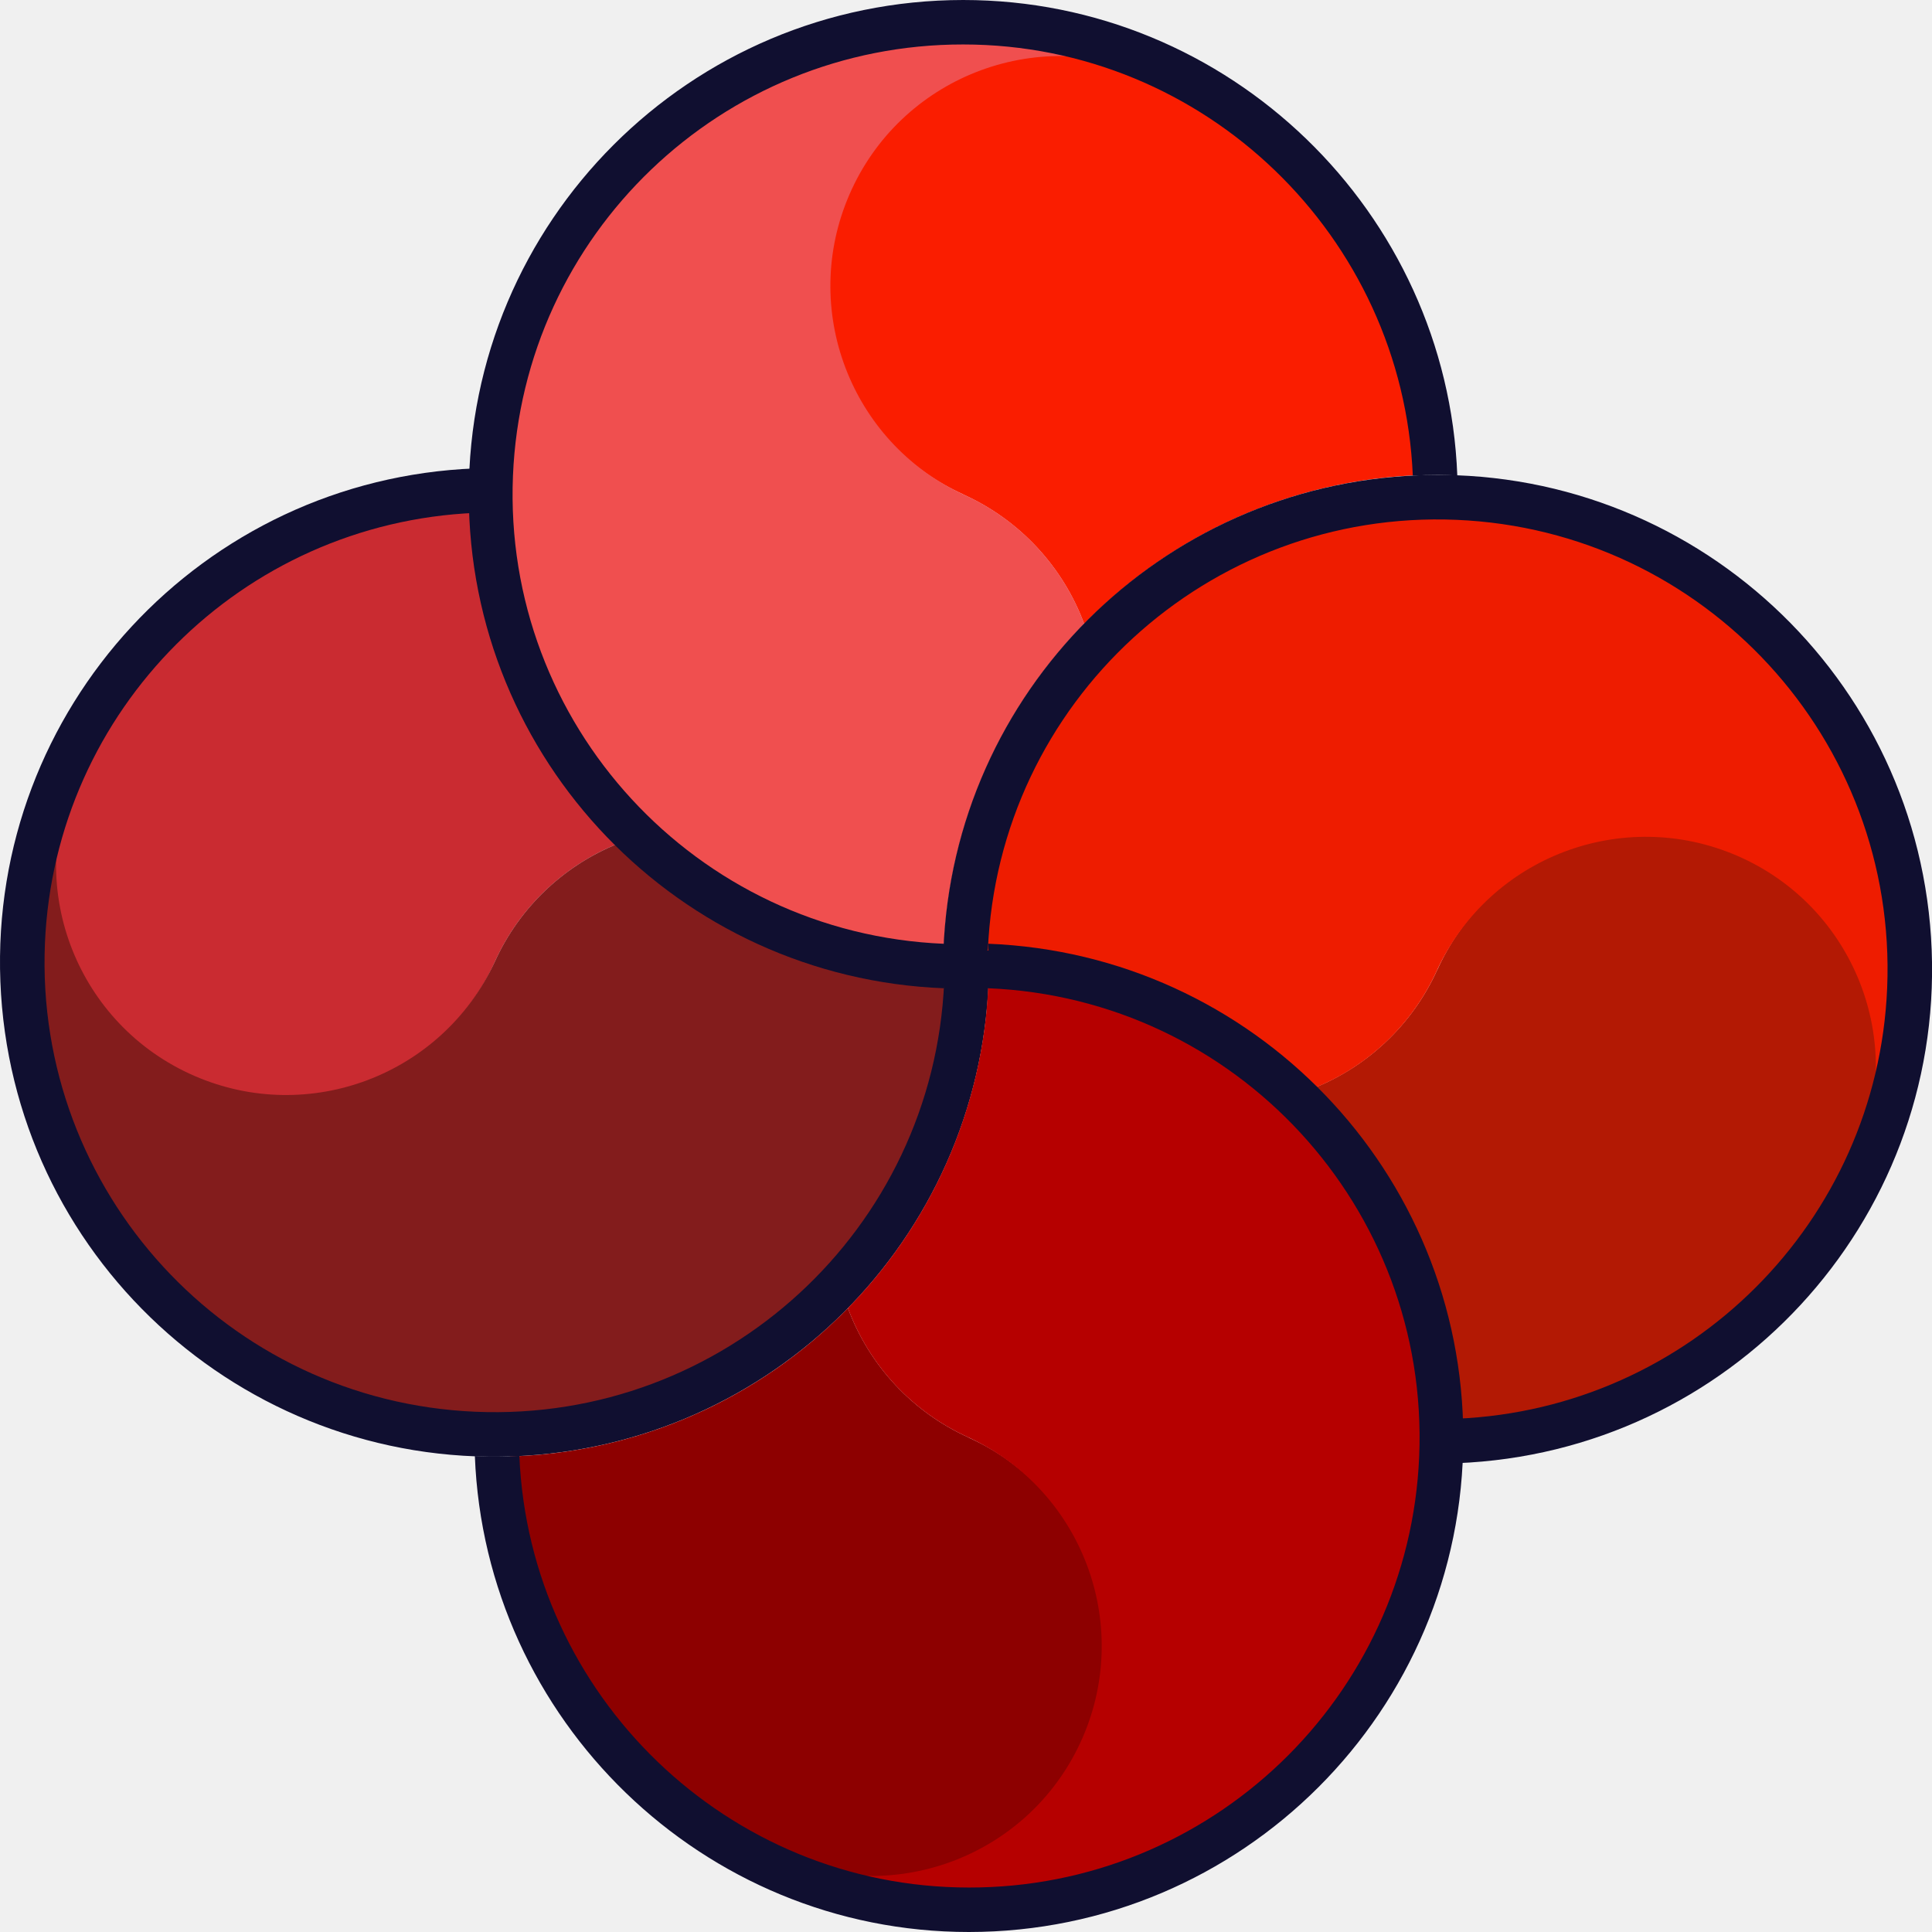
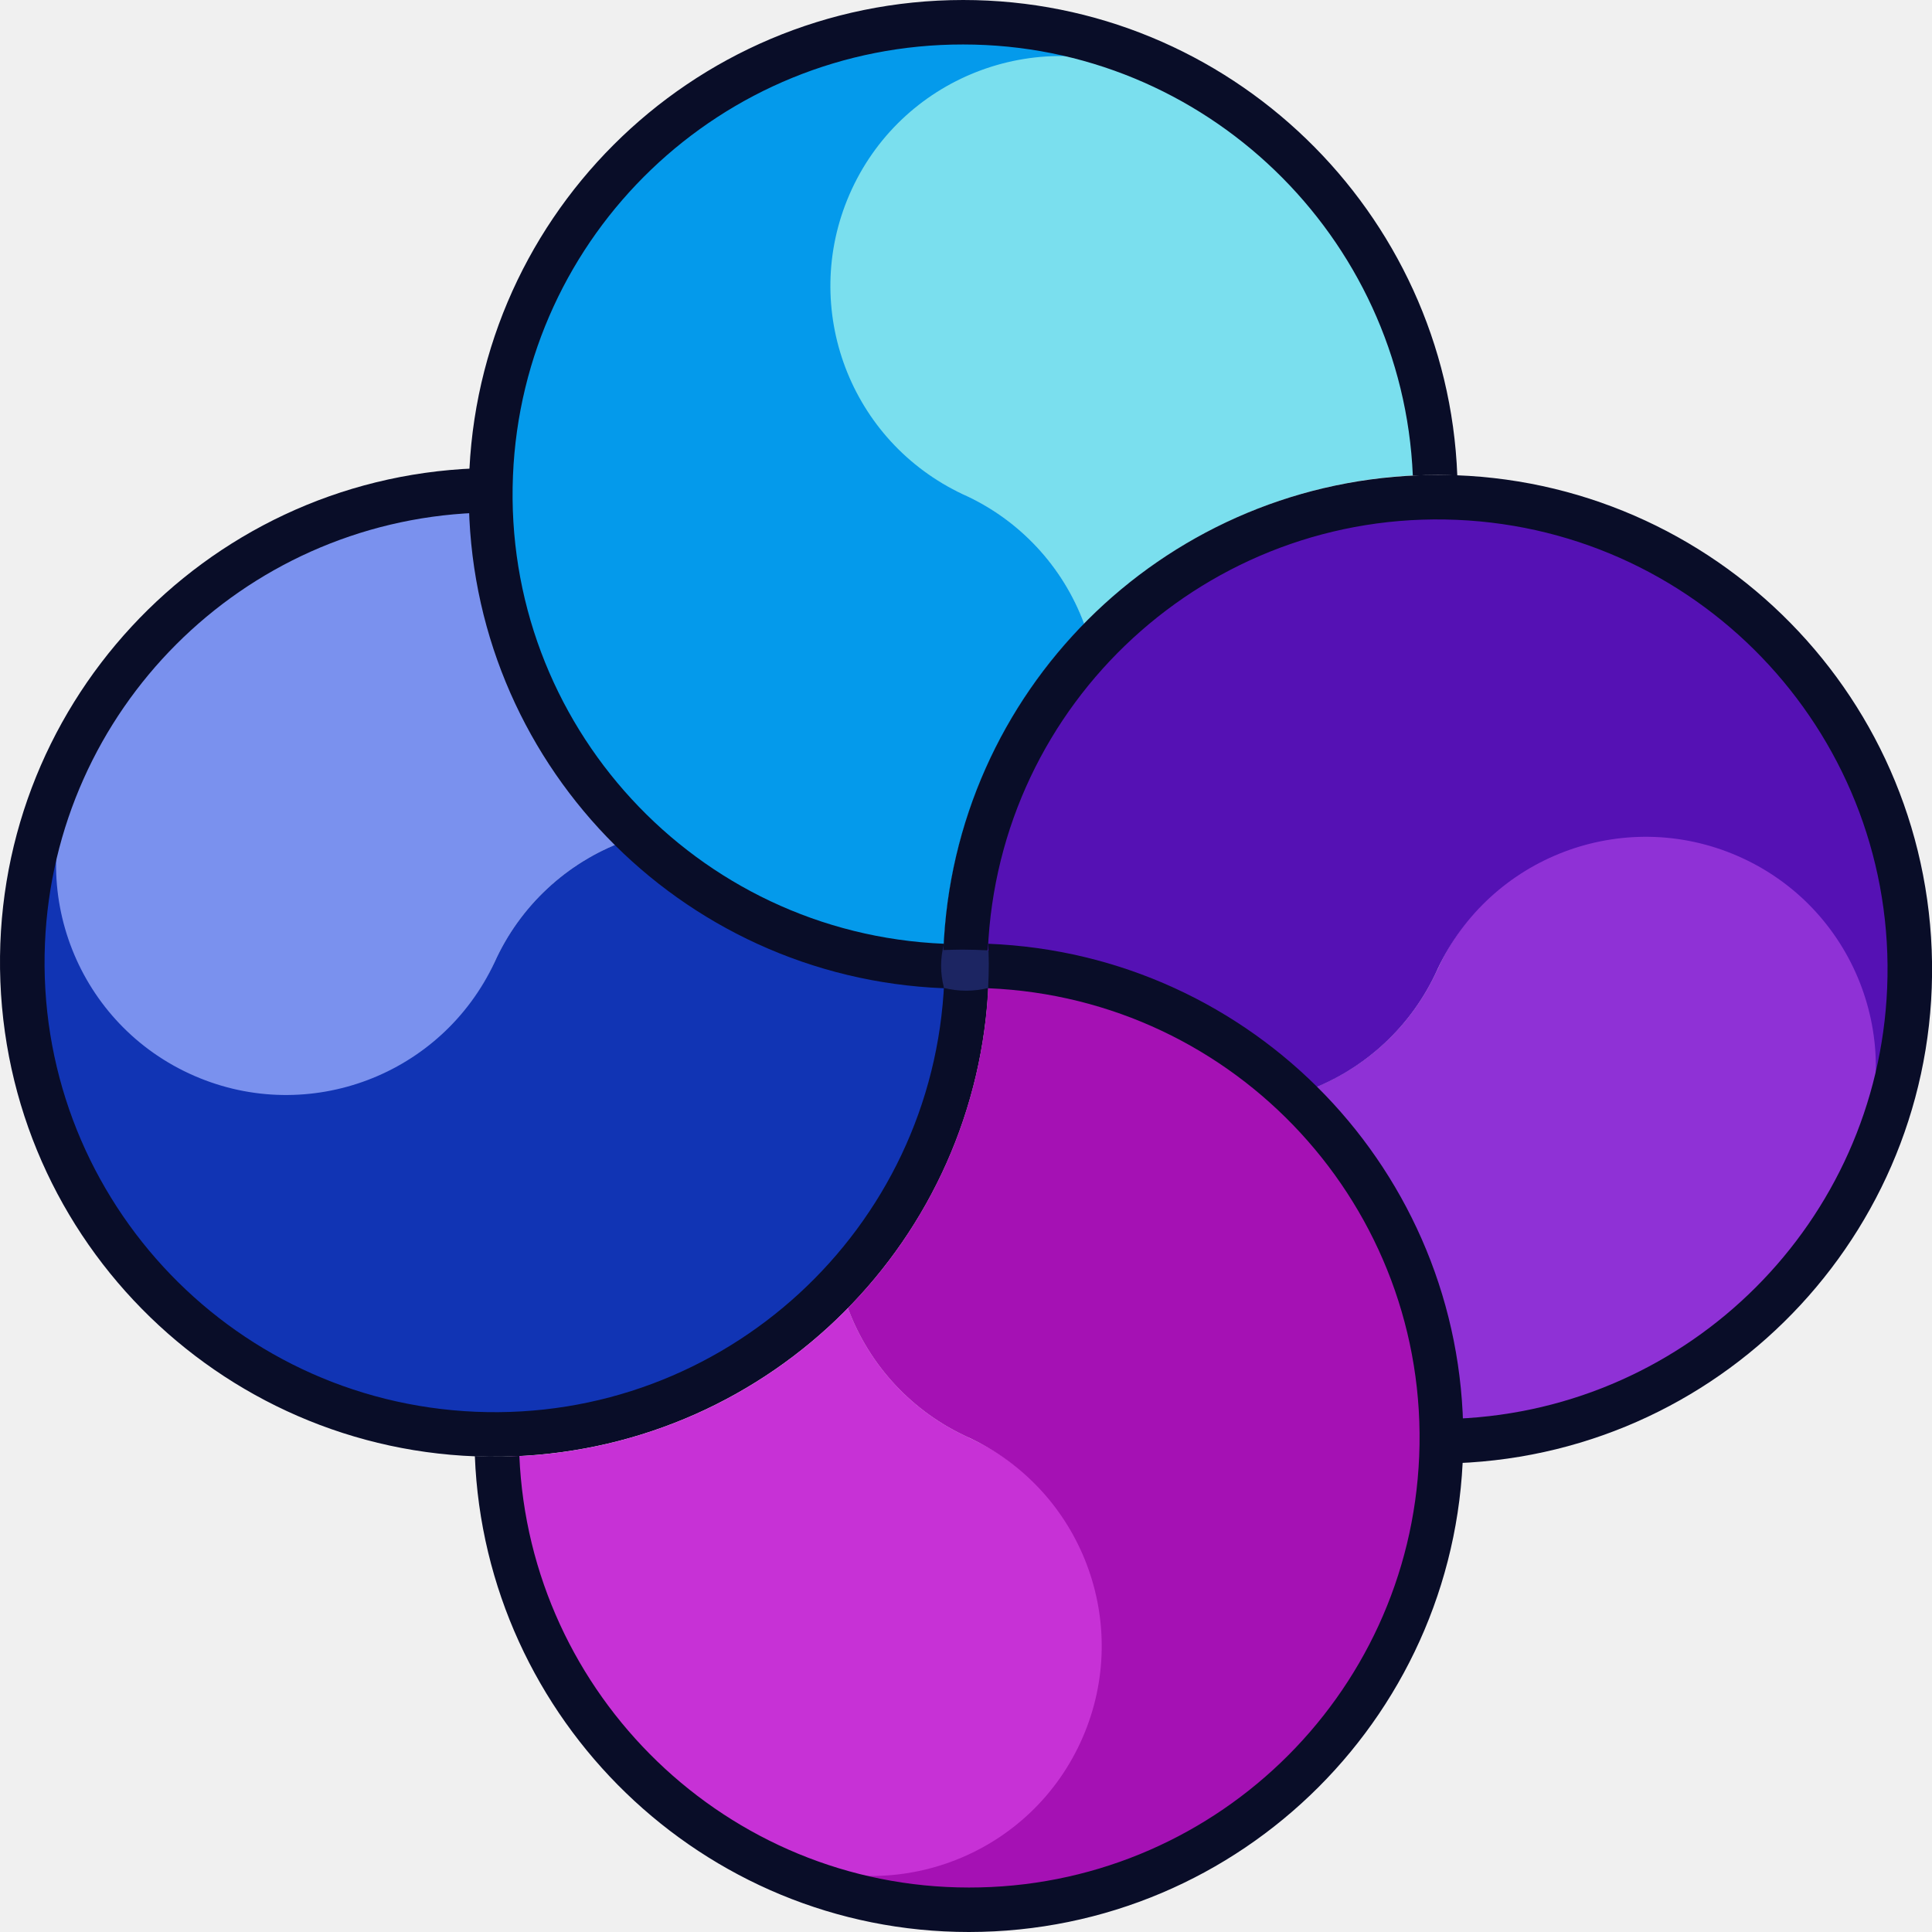
- <svg xmlns="http://www.w3.org/2000/svg" width="61" height="61" viewBox="0 0 61 61" fill="none">
-   <g clip-path="url(#clip0_1252_762)">
-     <path d="M15.616 30.382C16.412 28.612 17.888 27.235 19.709 26.562C16.815 23.749 15.128 19.923 15.002 15.891C9.149 16.13 4.022 19.881 2.024 25.386C0.92 29.24 3.151 33.257 7.007 34.36C10.471 35.351 14.137 33.654 15.621 30.372L15.618 30.382H15.616Z" fill="#CA2B31" />
-     <path d="M29.411 34.477C29.312 35.121 29.125 35.751 28.858 36.345C25.564 43.655 16.965 46.913 9.651 43.62C2.337 40.327 -0.921 31.732 2.373 24.421C0.775 28.098 2.462 32.374 6.142 33.971C9.751 35.538 13.952 33.947 15.615 30.382C16.411 28.612 17.887 27.235 19.708 26.562C22.241 29.041 25.545 30.583 29.074 30.931C29.383 30.96 29.695 30.98 30.011 30.992C29.956 32.182 29.754 33.362 29.408 34.504C29.41 34.497 29.41 34.488 29.411 34.477Z" fill="#831C1C" />
-     <path d="M30.608 31.008C30.338 31.008 30.073 31 29.812 30.987C29.479 38.824 22.853 44.907 15.012 44.574C7.172 44.241 1.086 37.618 1.419 29.78C1.733 22.412 7.637 16.508 15.01 16.193C14.996 15.93 14.989 15.665 14.989 15.398C14.989 15.193 14.998 14.994 15.004 14.789C6.388 15.126 -0.325 22.381 0.012 30.994C0.349 39.607 7.606 46.317 16.223 45.981C24.369 45.662 30.898 39.135 31.216 30.993C31.012 31.002 30.812 31.008 30.608 31.008Z" fill="#100F30" />
-     <path d="M30.41 15.611C32.181 16.407 33.558 17.882 34.232 19.702C37.046 16.809 40.874 15.123 44.908 14.998C44.67 9.144 40.914 4.015 35.405 2.018C31.549 0.915 27.53 3.145 26.427 6.999C25.436 10.462 27.133 14.127 30.416 15.61H30.412L30.41 15.611Z" fill="#FA1D00" />
-     <path d="M26.315 29.398C25.671 29.3 25.041 29.113 24.447 28.846C17.134 25.553 13.875 16.958 17.169 9.647C20.463 2.336 29.061 -0.921 36.375 2.372C32.696 0.775 28.418 2.461 26.821 6.139C25.253 9.747 26.845 13.946 30.411 15.609C32.182 16.404 33.559 17.879 34.233 19.7C31.753 22.232 30.21 25.535 29.862 29.062C29.833 29.372 29.813 29.684 29.801 29.999C28.61 29.944 27.43 29.741 26.287 29.396L26.314 29.398H26.315Z" fill="#F04F4F" />
-     <path d="M29.785 30.594C29.785 30.324 29.793 30.06 29.806 29.799C21.966 29.474 15.872 22.858 16.196 15.021C16.511 7.404 22.786 1.395 30.412 1.404C38.045 1.404 44.288 7.469 44.607 15.017C44.871 15.004 45.136 14.996 45.403 14.996C45.608 14.996 45.807 15.005 46.012 15.011C45.69 6.692 38.817 0 30.412 0C21.789 0.003 14.799 6.991 14.801 15.611C14.803 23.99 21.424 30.873 29.8 31.203C29.8 31 29.787 30.797 29.787 30.594H29.785Z" fill="#100F30" />
-     <path d="M30.593 45.391C28.823 44.596 27.446 43.121 26.772 41.301C23.956 44.187 20.129 45.867 16.097 45.986C16.326 51.846 20.081 56.985 25.598 58.983C29.453 60.086 33.473 57.856 34.576 54.002C35.567 50.54 33.869 46.875 30.586 45.391H30.593Z" fill="#8D0000" />
-     <path d="M34.689 31.602C35.334 31.701 35.964 31.887 36.558 32.154C43.871 35.447 47.13 44.042 43.836 51.354C40.542 58.664 31.943 61.921 24.629 58.628C28.307 60.225 32.585 58.539 34.183 54.861C35.75 51.254 34.158 47.054 30.592 45.391C28.821 44.596 27.444 43.121 26.771 41.301C29.253 38.769 30.797 35.467 31.146 31.939C31.175 31.629 31.195 31.316 31.207 31.002C32.398 31.056 33.579 31.259 34.721 31.604L34.688 31.602H34.689Z" fill="#B60000" />
-     <path d="M31.204 31.194C30.745 31.309 30.265 31.309 29.806 31.194C29.683 30.737 29.683 30.255 29.806 29.797C30.258 29.639 30.751 29.639 31.204 29.797C31.381 30.246 31.381 30.745 31.204 31.194Z" fill="#100F30" />
-     <path d="M45.384 30.608C44.588 32.378 43.112 33.754 41.291 34.427C44.185 37.241 45.872 41.066 45.998 45.099C51.854 44.861 56.985 41.107 58.983 35.6C60.086 31.746 57.855 27.728 53.999 26.625C50.535 25.635 46.869 27.332 45.385 30.614V30.609L45.384 30.608Z" fill="#B31904" />
-     <path d="M31.588 26.513C31.687 25.869 31.874 25.239 32.141 24.645C35.437 17.335 44.036 14.079 51.349 17.373C58.663 20.667 61.92 29.263 58.625 36.573C60.223 32.896 58.536 28.62 54.856 27.023C51.247 25.457 47.046 27.047 45.382 30.612C44.587 32.383 43.111 33.759 41.29 34.432C38.756 31.953 35.452 30.411 31.924 30.063C31.68 30.039 31.434 30.023 31.187 30.011C31.121 30.011 31.187 29.89 31.124 29.888C31.124 29.808 30.99 29.844 30.999 29.763C31.07 28.653 31.267 27.554 31.589 26.49C31.589 26.494 31.588 26.503 31.587 26.513H31.588Z" fill="#EE1C00" />
-     <path d="M30.394 29.982C30.664 29.982 30.925 29.993 31.19 30.006C31.521 22.169 38.145 16.083 45.985 16.413C53.826 16.743 59.914 23.364 59.584 31.202C59.273 38.574 53.367 44.481 45.991 44.794C46.005 45.057 46.012 45.322 46.012 45.589C46.012 45.794 46.004 45.993 45.998 46.198C54.614 45.861 61.327 38.607 60.99 29.994C60.653 21.381 53.396 14.671 44.779 15.007C36.634 15.326 30.103 21.854 29.787 29.996C29.99 29.989 30.193 29.982 30.397 29.982H30.394Z" fill="#100F30" />
-     <path d="M31.219 30.406C31.219 30.676 31.212 30.941 31.199 31.202C39.039 31.526 45.133 38.142 44.809 45.98C44.494 53.596 38.219 59.606 30.593 59.596C22.96 59.596 16.717 53.522 16.398 45.968C16.128 45.982 15.882 45.993 15.615 45.993C15.41 45.993 15.194 45.981 14.993 45.972C15.315 54.297 22.188 61 30.593 61C39.216 60.996 46.205 54.006 46.201 45.387C46.197 37.009 39.578 30.128 31.202 29.797C31.211 30 31.218 30.204 31.218 30.406H31.219Z" fill="#100F30" />
+ <svg xmlns="http://www.w3.org/2000/svg" width="51" height="51" viewBox="0 0 51 51" fill="none">
+   <g clip-path="url(#clip0_1950_434)">
+     <path d="M13.056 25.401C13.722 23.921 14.955 22.77 16.478 22.207C14.058 19.855 12.648 16.657 12.543 13.286C7.649 13.485 3.362 16.622 1.692 21.224C0.769 24.446 2.635 27.805 5.858 28.727C8.754 29.555 11.82 28.137 13.06 25.393L13.057 25.401H13.056Z" fill="#7A91EE" />
+     <path d="M24.589 28.825C24.507 29.364 24.351 29.89 24.127 30.387C21.373 36.499 14.184 39.222 8.069 36.469C1.954 33.716 -0.77 26.53 1.984 20.417C0.648 23.492 2.058 27.067 5.135 28.402C8.152 29.712 11.665 28.381 13.055 25.401C13.721 23.921 14.954 22.77 16.477 22.207C18.595 24.28 21.358 25.569 24.308 25.86C24.566 25.885 24.827 25.901 25.091 25.911C25.045 26.907 24.876 27.893 24.587 28.848C24.588 28.841 24.588 28.834 24.589 28.825Z" fill="#1134B4" />
+     <path d="M25.59 25.924C25.365 25.924 25.143 25.918 24.925 25.907C24.646 32.459 19.107 37.545 12.551 37.267C5.996 36.988 0.908 31.451 1.187 24.898C1.449 18.738 6.385 13.802 12.549 13.539C12.538 13.318 12.532 13.097 12.532 12.873C12.532 12.702 12.539 12.536 12.544 12.364C5.341 12.646 -0.271 18.712 0.01 25.913C0.292 33.114 6.359 38.724 13.563 38.443C20.374 38.177 25.833 32.72 26.099 25.912C25.928 25.919 25.761 25.924 25.59 25.924Z" fill="#090D28" />
+     <path d="M25.425 13.052C26.906 13.717 28.057 14.95 28.62 16.472C30.973 14.053 34.173 12.644 37.546 12.539C37.347 7.645 34.207 3.357 29.601 1.687C26.377 0.765 23.017 2.63 22.094 5.852C21.266 8.746 22.685 11.81 25.43 13.051H25.426L25.425 13.052Z" fill="#7ADFEE" />
+     <path d="M22.001 24.579C21.463 24.496 20.936 24.34 20.439 24.117C14.325 21.364 11.6 14.178 14.354 8.065C17.108 1.953 24.297 -0.77 30.412 1.983C27.336 0.648 23.76 2.057 22.424 5.133C21.114 8.149 22.444 11.66 25.426 13.05C26.907 13.715 28.058 14.948 28.621 16.47C26.547 18.587 25.258 21.349 24.967 24.297C24.942 24.556 24.926 24.818 24.916 25.081C23.92 25.035 22.933 24.866 21.978 24.577L22 24.579H22.001Z" fill="#049AEB" />
+     <path d="M24.903 25.578C24.903 25.353 24.909 25.132 24.92 24.913C18.365 24.642 13.27 19.111 13.541 12.558C13.804 6.19 19.05 1.166 25.426 1.174C31.808 1.174 37.027 6.244 37.295 12.555C37.515 12.544 37.736 12.538 37.96 12.538C38.131 12.538 38.298 12.545 38.469 12.55C38.2 5.595 32.454 0 25.426 0C18.217 0.002 12.373 5.845 12.375 13.052C12.376 20.057 17.912 25.812 24.915 26.087C24.915 25.918 24.904 25.748 24.904 25.578H24.903Z" fill="#090D28" />
+     <path d="M25.578 37.95C24.097 37.285 22.946 36.052 22.383 34.53C20.029 36.943 16.829 38.348 13.458 38.447C13.649 43.347 16.789 47.643 21.401 49.314C24.625 50.236 27.985 48.371 28.908 45.149C29.736 42.255 28.317 39.19 25.572 37.95H25.578Z" fill="#C731D6" />
+     <path d="M29.003 26.421C29.541 26.504 30.068 26.66 30.565 26.883C36.679 29.636 39.404 36.822 36.65 42.935C33.896 49.047 26.707 51.77 20.591 49.017C23.667 50.352 27.243 48.943 28.579 45.867C29.889 42.851 28.559 39.34 25.577 37.95C24.096 37.285 22.945 36.052 22.382 34.53C24.458 32.413 25.748 29.652 26.04 26.703C26.065 26.444 26.081 26.182 26.091 25.919C27.087 25.965 28.074 26.134 29.029 26.423L29.002 26.421H29.003Z" fill="#A511B4" />
+     <path d="M26.088 26.08C25.705 26.176 25.304 26.176 24.92 26.08C24.817 25.698 24.817 25.295 24.92 24.912C25.297 24.78 25.71 24.78 26.088 24.912C26.236 25.288 26.236 25.705 26.088 26.08Z" fill="#1C2562" />
+     <path d="M37.944 25.59C37.278 27.07 36.045 28.22 34.522 28.783C36.941 31.136 38.352 34.334 38.457 37.705C43.353 37.506 47.643 34.368 49.313 29.764C50.236 26.541 48.37 23.183 45.147 22.261C42.251 21.432 39.185 22.851 37.945 25.595V25.591L37.944 25.59Z" fill="#8F31D6" />
+     <path d="M26.41 22.167C26.492 21.628 26.648 21.102 26.872 20.605C29.627 14.493 36.817 11.771 42.931 14.525C49.046 17.279 51.769 24.466 49.014 30.578C50.35 27.503 48.94 23.928 45.863 22.593C42.846 21.283 39.333 22.613 37.943 25.594C37.277 27.074 36.044 28.224 34.521 28.788C32.403 26.715 29.64 25.426 26.69 25.135C26.486 25.114 26.281 25.101 26.074 25.091C26.019 25.091 26.074 24.99 26.022 24.988C26.022 24.922 25.91 24.951 25.917 24.884C25.976 23.956 26.141 23.037 26.411 22.147C26.411 22.15 26.41 22.159 26.409 22.167H26.41Z" fill="#5511B4" />
+     <path d="M25.412 25.067C25.637 25.067 25.856 25.076 26.077 25.087C26.354 18.534 31.892 13.447 38.447 13.722C45.002 13.998 50.092 19.534 49.816 26.087C49.556 32.25 44.618 37.189 38.452 37.45C38.463 37.671 38.469 37.892 38.469 38.115C38.469 38.287 38.462 38.453 38.457 38.624C45.661 38.343 51.273 32.278 50.992 25.077C50.71 17.875 44.643 12.265 37.438 12.547C30.628 12.813 25.168 18.271 24.904 25.079C25.074 25.073 25.243 25.067 25.414 25.067H25.412Z" fill="#090D28" />
+     <path d="M26.102 25.422C26.102 25.647 26.095 25.868 26.084 26.087C32.639 26.358 37.734 31.889 37.463 38.442C37.2 44.81 31.954 49.834 25.578 49.826C19.196 49.826 13.977 44.747 13.71 38.433C13.484 38.444 13.279 38.453 13.055 38.453C12.884 38.453 12.703 38.443 12.535 38.436C12.804 45.396 18.55 51 25.578 51C32.787 50.997 38.63 45.152 38.627 37.946C38.624 30.942 33.09 25.189 26.087 24.913C26.094 25.082 26.101 25.252 26.101 25.422H26.102Z" fill="#090D28" />
  </g>
  <defs>
-     <clipPath id="clip0_1252_762">
-       <rect width="61" height="61" fill="white" />
+     <clipPath id="clip0_1950_434">
+       <rect width="51" height="51" fill="white" />
    </clipPath>
  </defs>
</svg>
